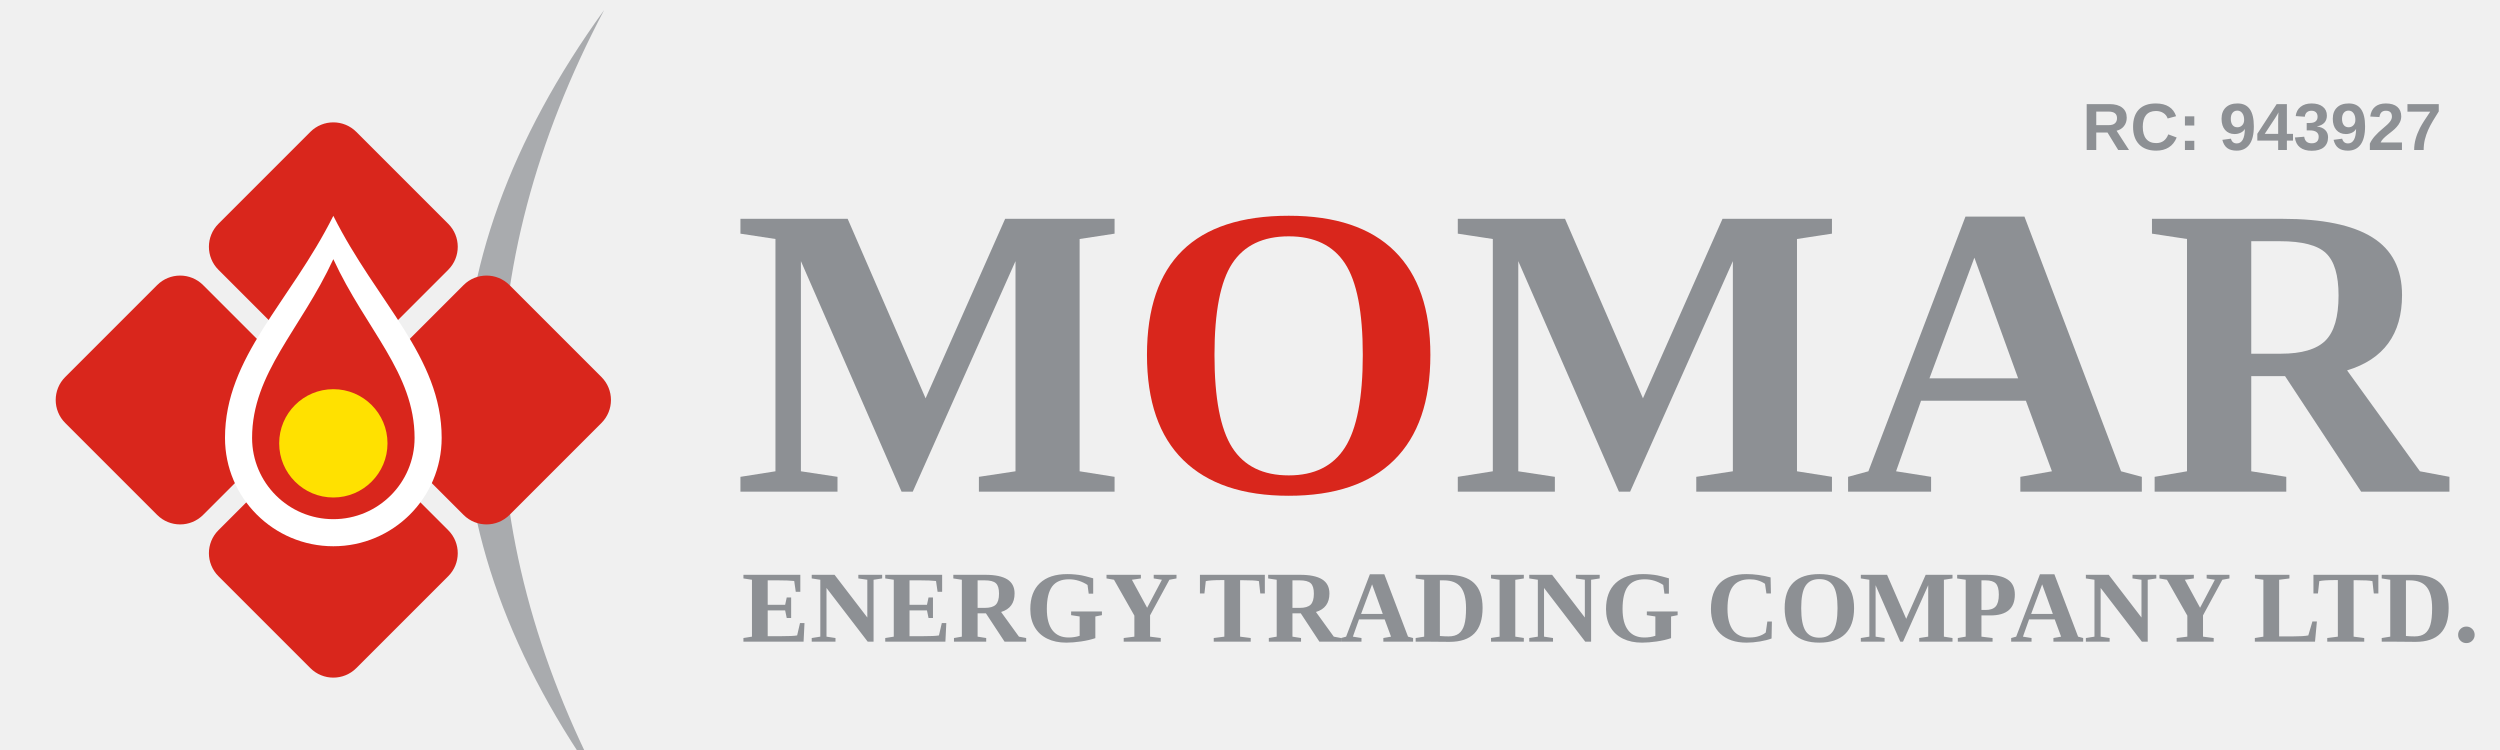
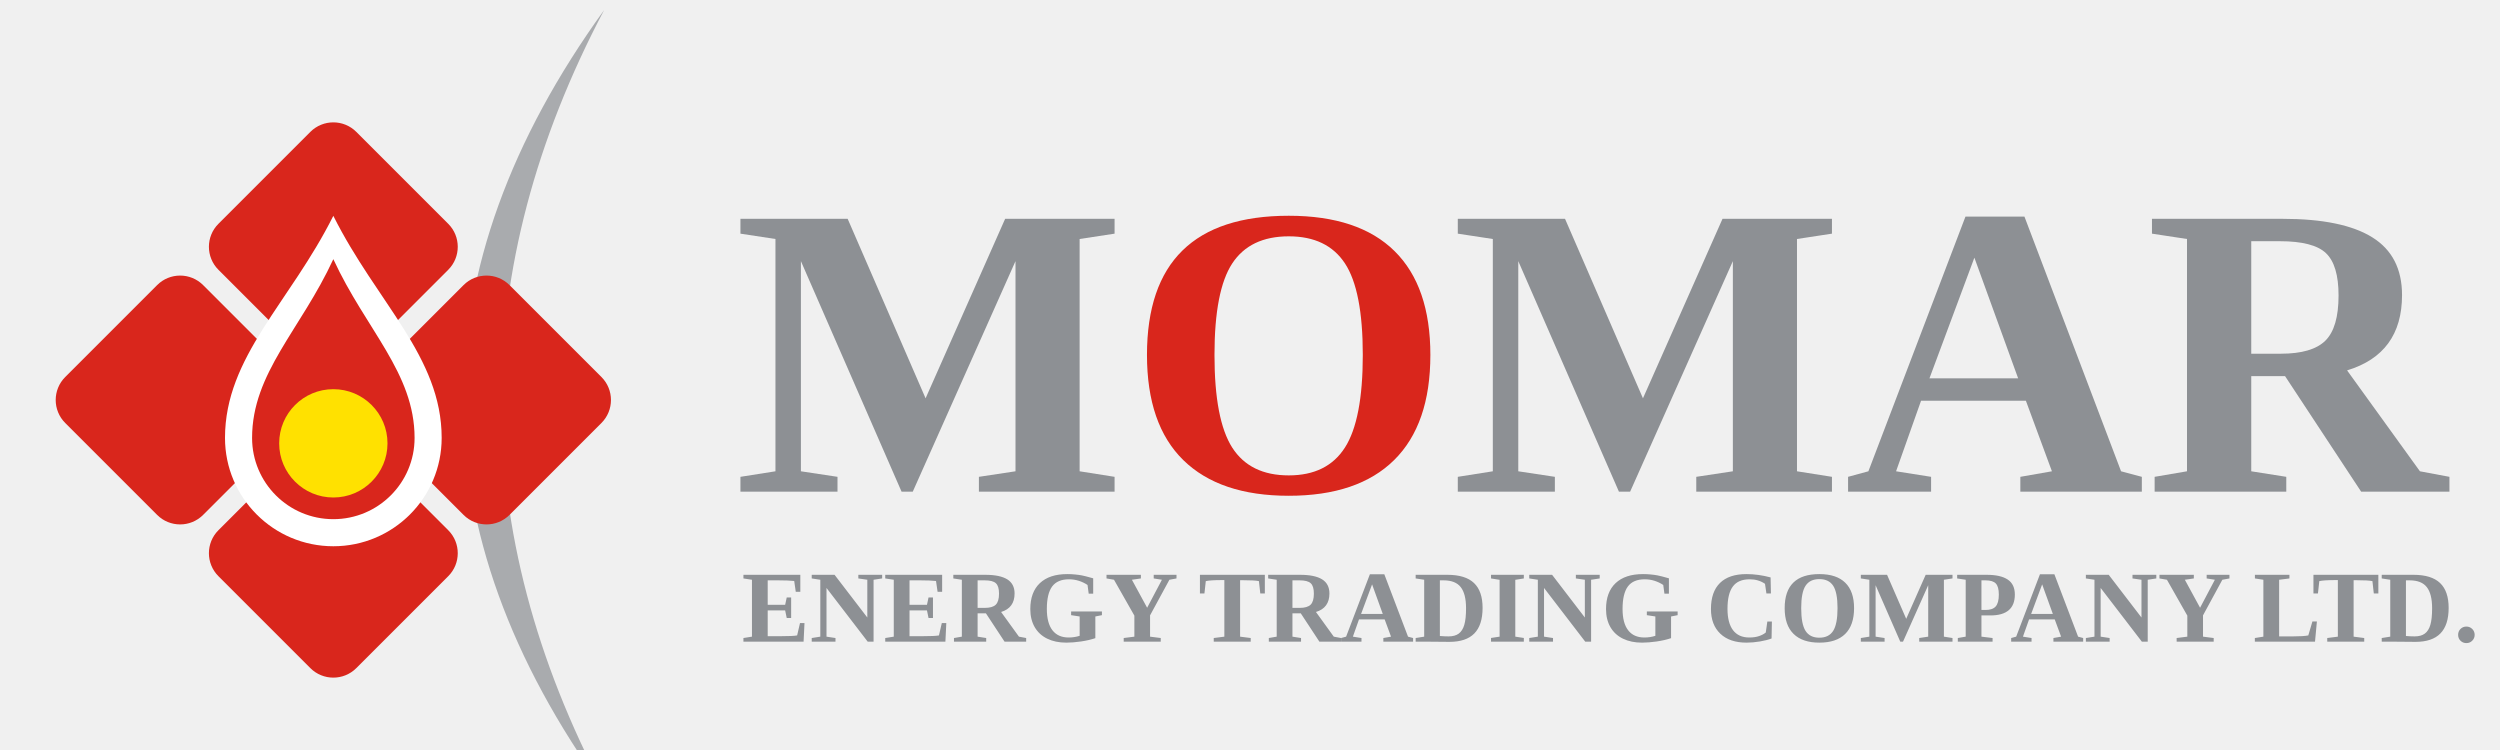
<svg xmlns="http://www.w3.org/2000/svg" viewBox="0 0 600 180" role="img" aria-labelledby="t">
  <g transform="translate(2 18) scale(1.3)">
    <path d="M110 -12 Q58 60 110 132 Q72 60 110 -12 Z" fill="#a9abae" />
    <g transform="rotate(45 60 60)" fill="#d9261c">
      <rect x="22" y="22" width="36" height="36" rx="6" />
      <rect x="62" y="22" width="36" height="36" rx="6" />
      <rect x="22" y="62" width="36" height="36" rx="6" />
      <rect x="62" y="62" width="36" height="36" rx="6" />
    </g>
    <path d="M60 26 C68 42 80 52 80 67 A20 20 0 1 1 40 67 C40 52 52 42 60 26 Z" fill="#fff" />
    <path d="M60 34 C66 47 75 55 75 67 A15 15 0 1 1 45 67 C45 55 54 47 60 34 Z" fill="#d9261c" />
    <circle cx="60" cy="68" r="10" fill="#ffe100" />
  </g>
  <g font-family="'Times New Roman', Times, Georgia, serif" font-weight="700" fill="#8d9094">
    <text x="176" y="118" font-size="100" textLength="410" lengthAdjust="spacingAndGlyphs">M<tspan fill="#d9261c">O</tspan>MAR</text>
    <text x="178" y="154" font-size="24.5" textLength="408" lengthAdjust="spacingAndGlyphs">ENERGY TRADING COMPANY LTD.</text>
  </g>
-   <text x="586" y="36" font-family="Arial, Helvetica, sans-serif" font-size="16" font-weight="700" fill="#8d9094" text-anchor="end">RC: 943927</text>
</svg>
